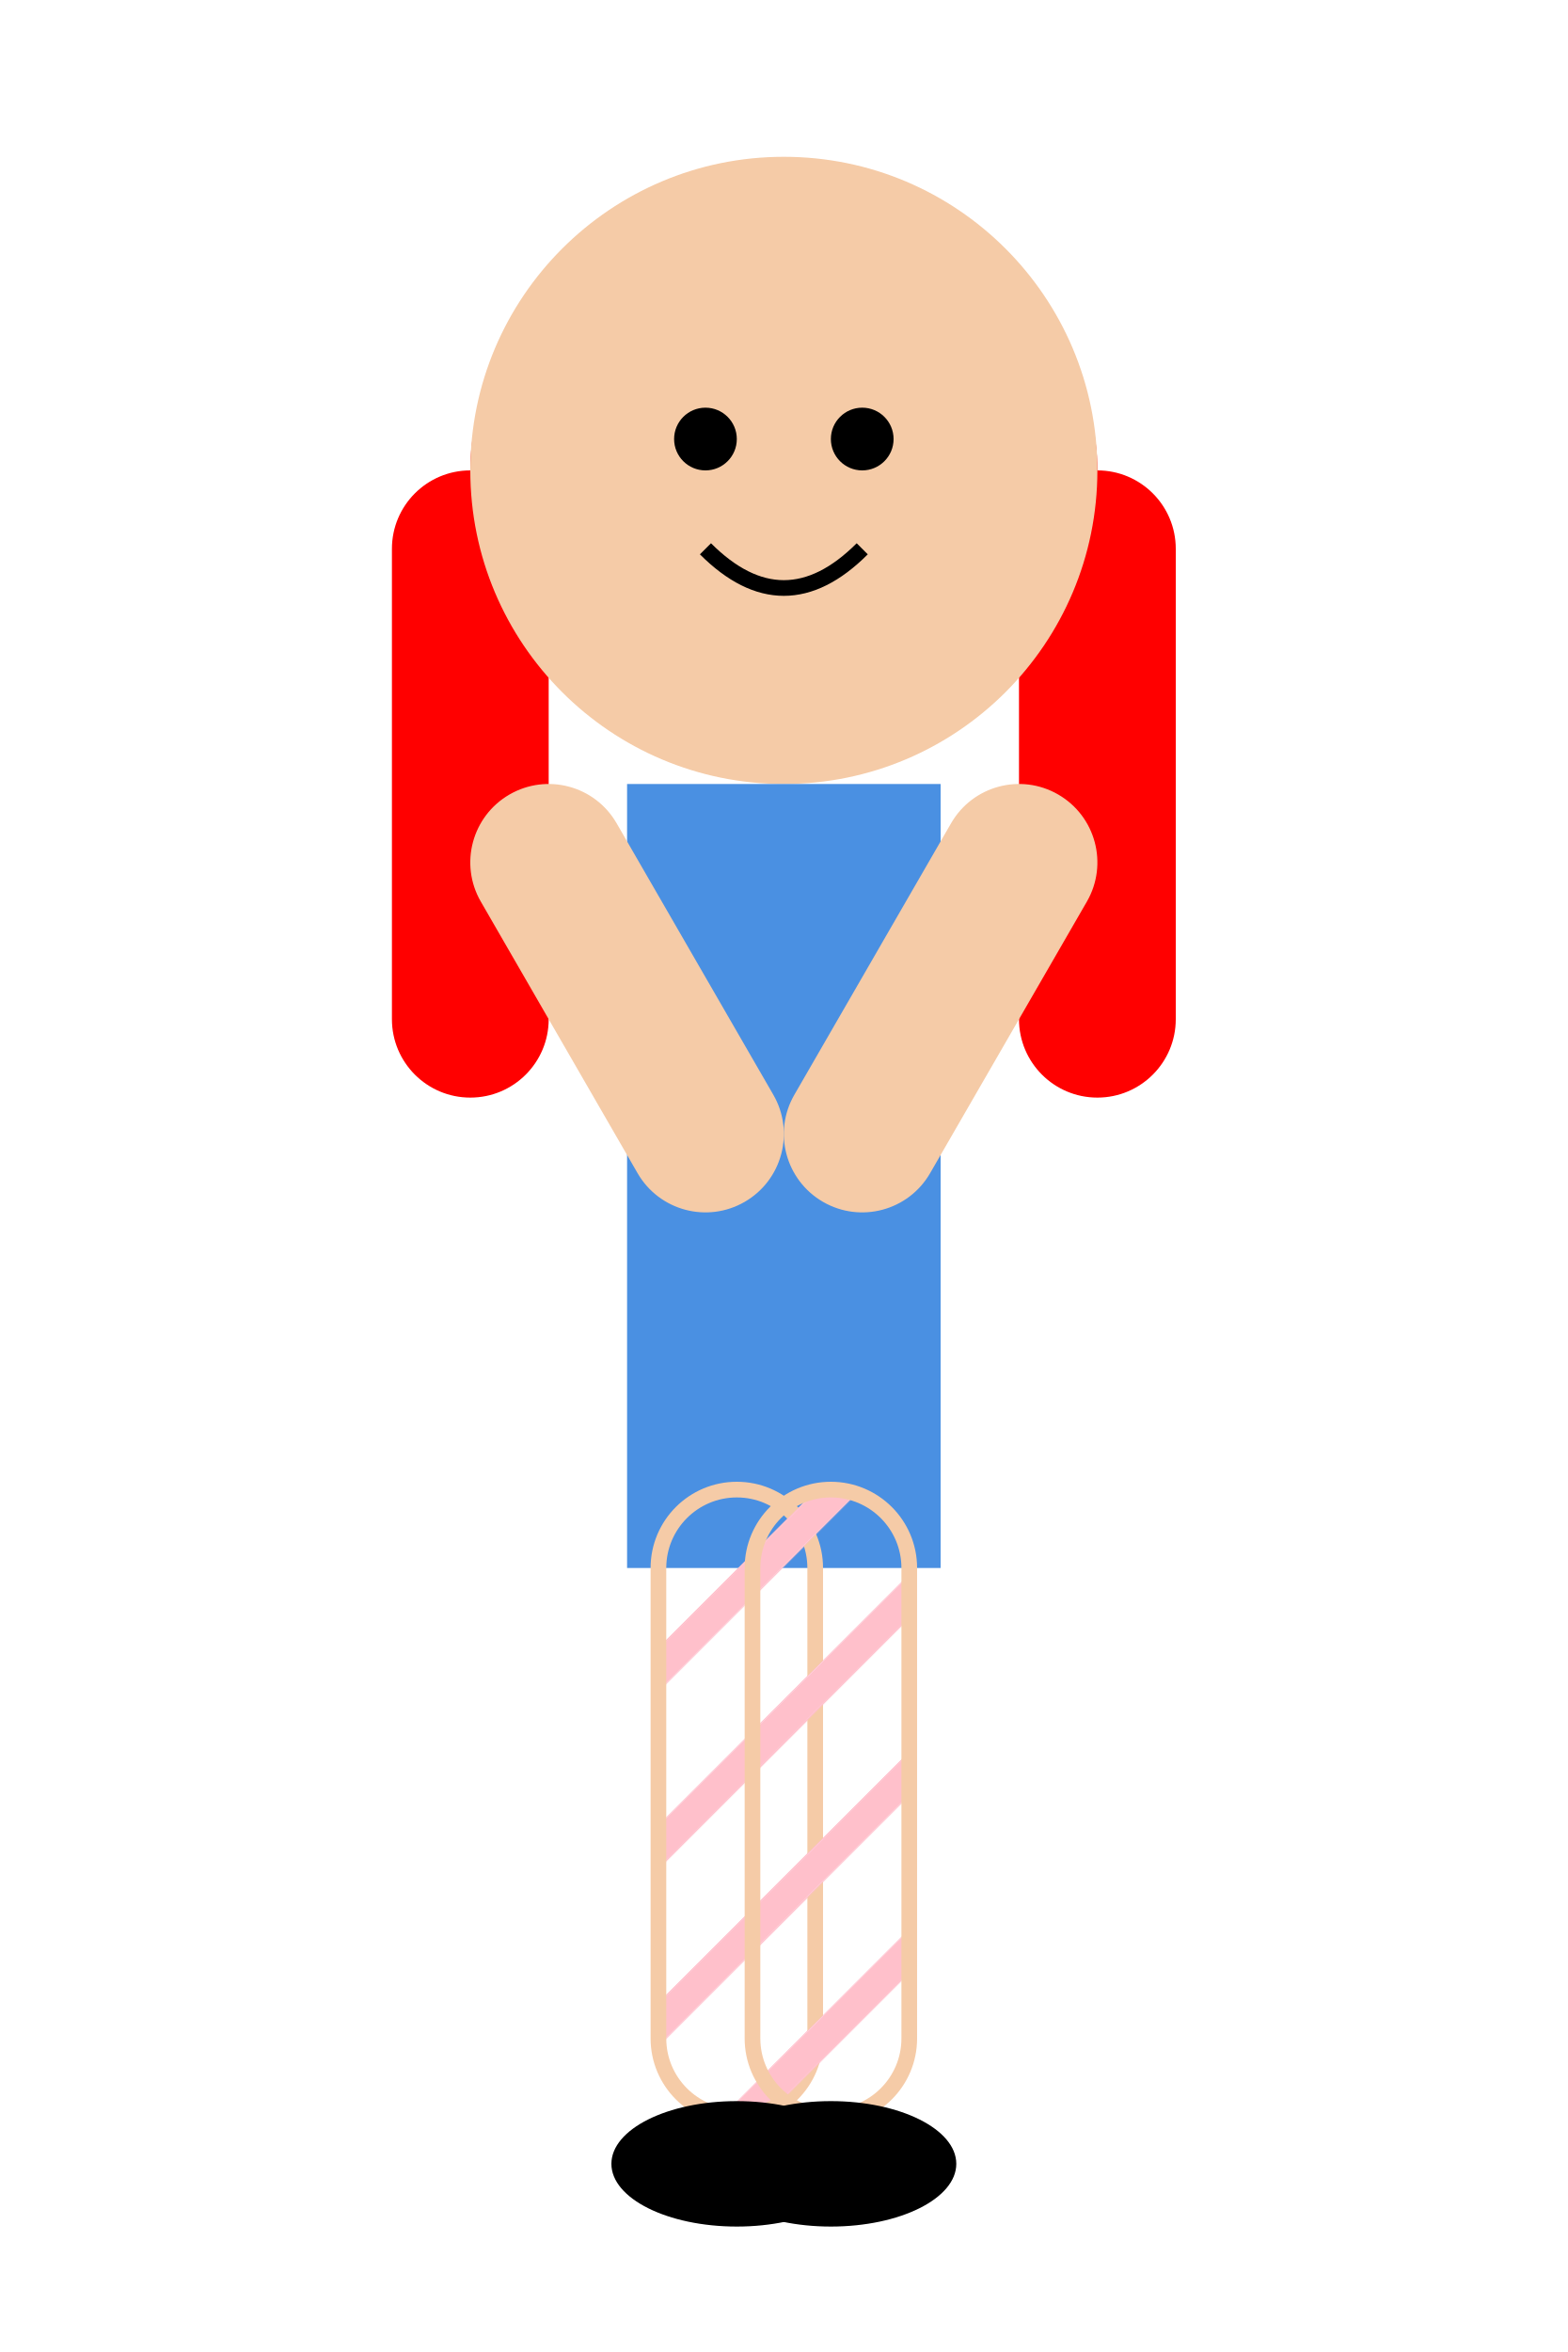
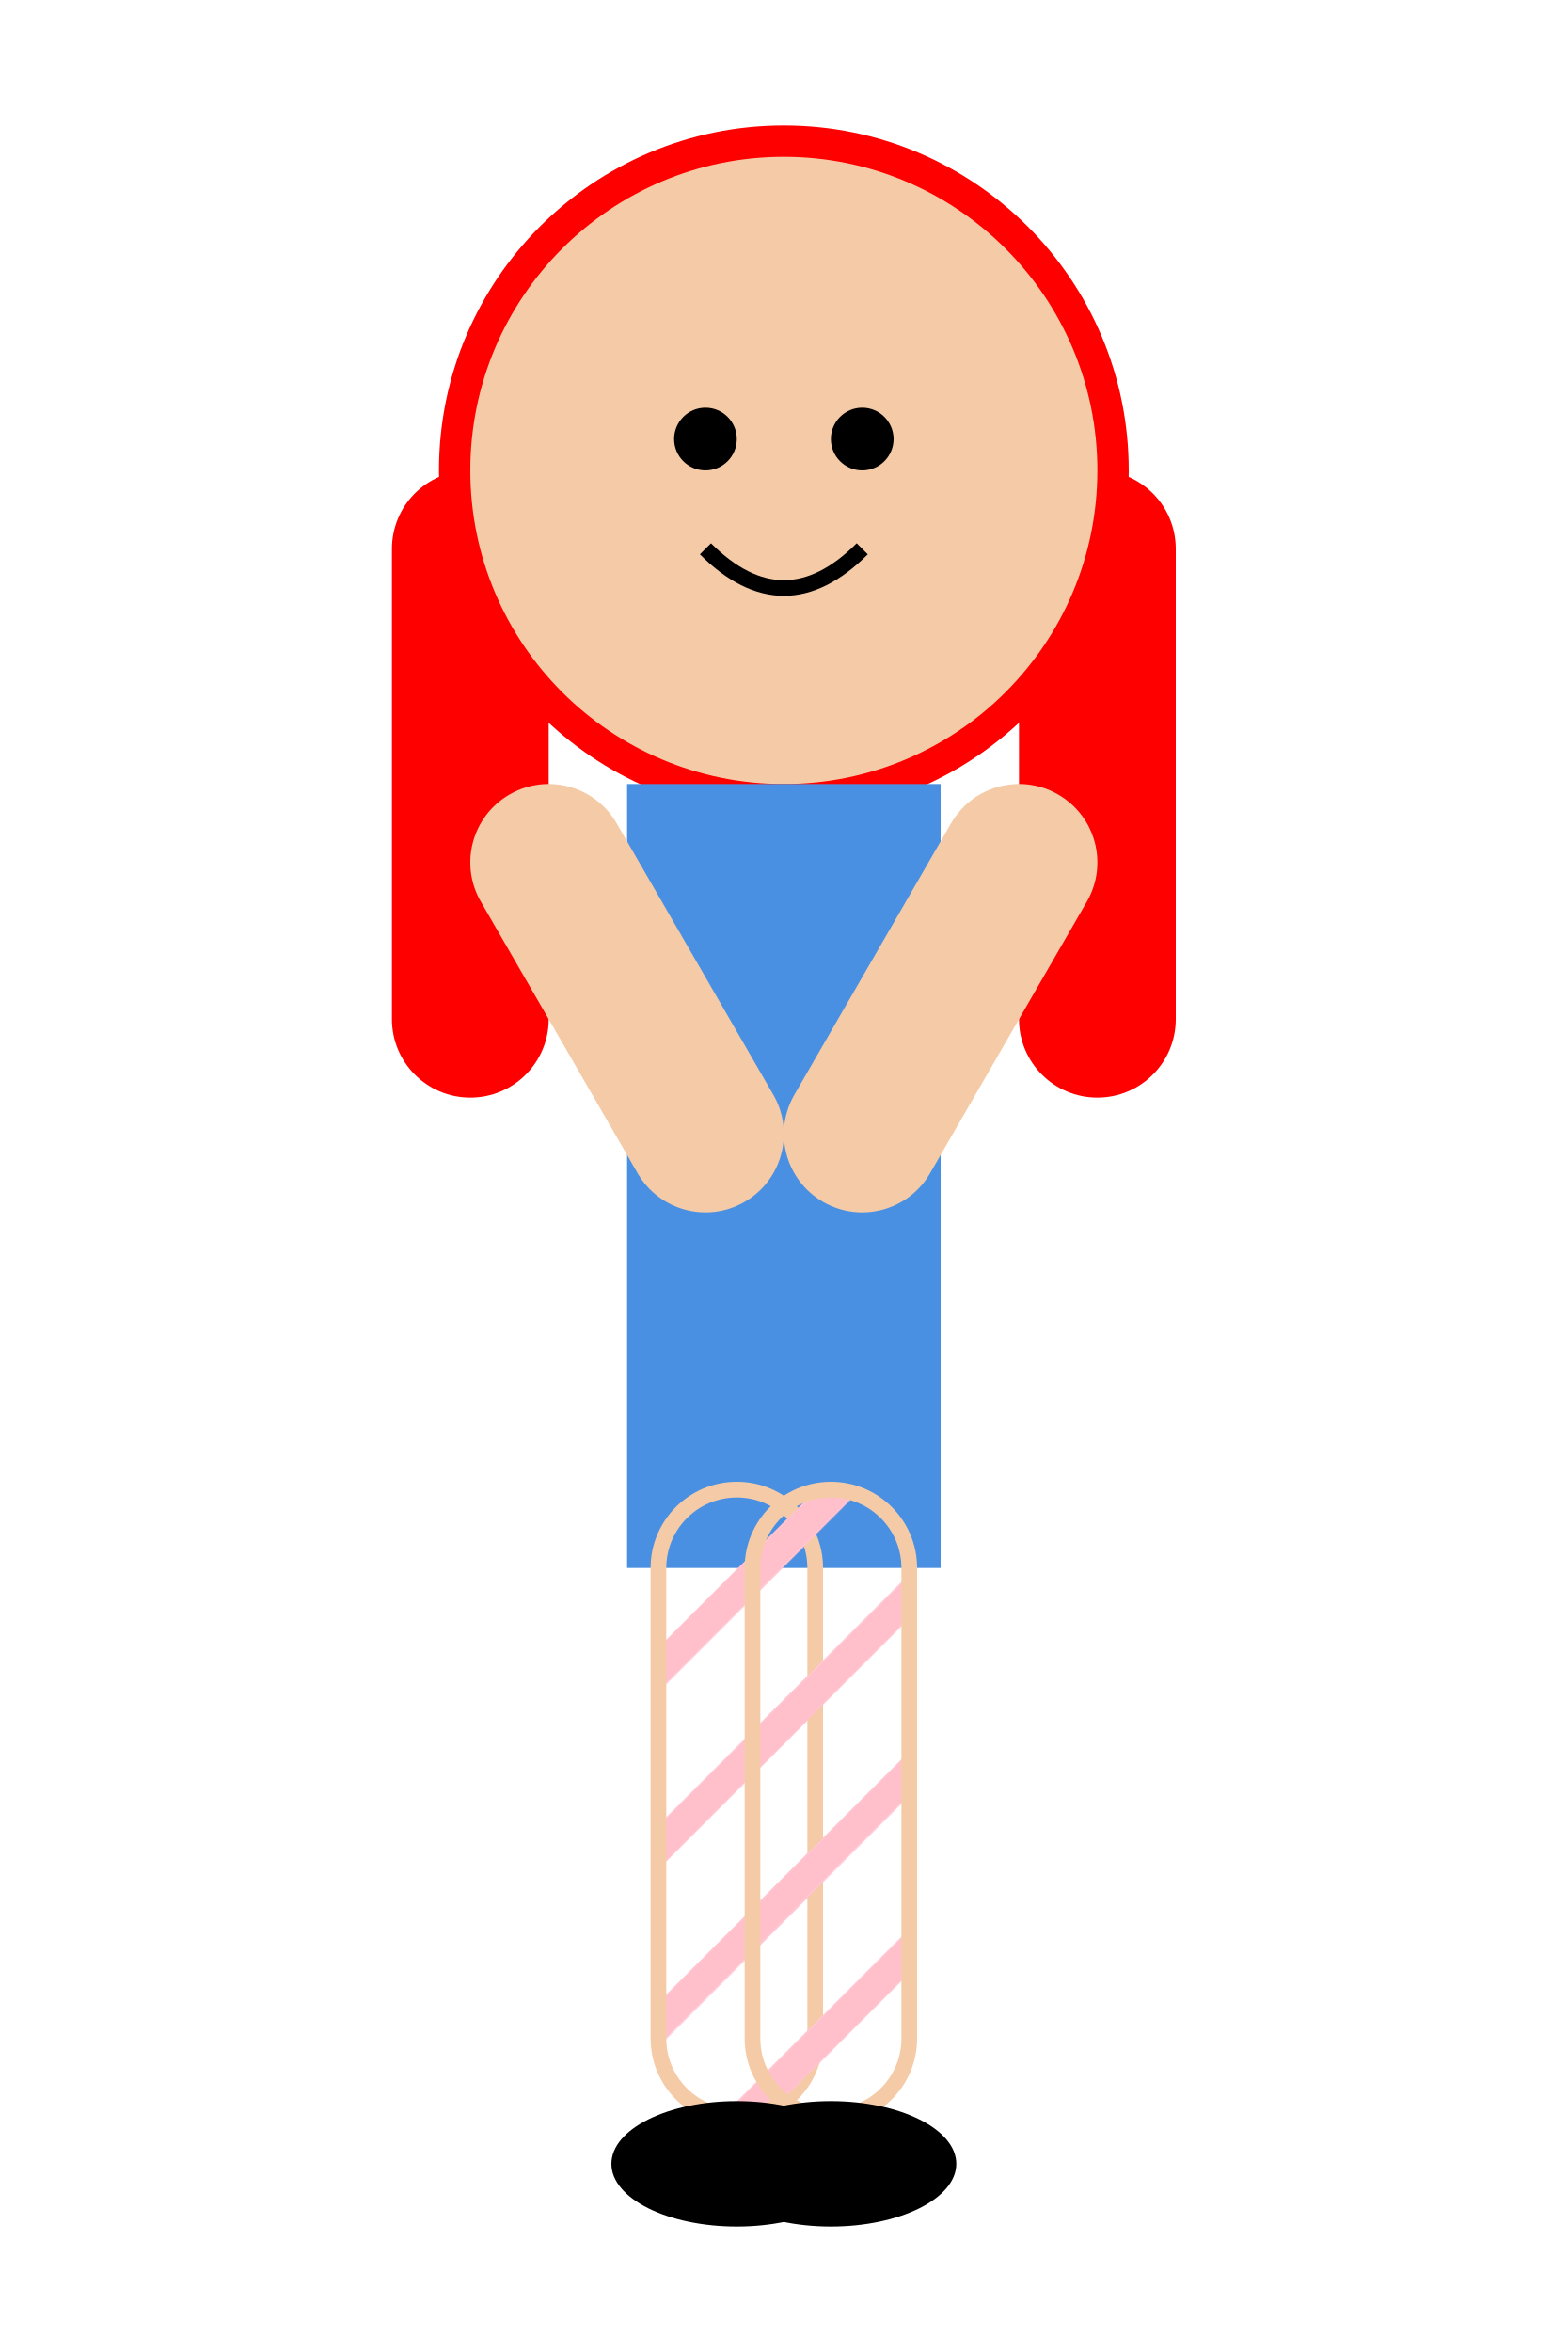
<svg xmlns="http://www.w3.org/2000/svg" id="girl-svg" width="100" height="150" viewBox="0 0 100 150">
  <defs>
    <pattern id="stripes" patternUnits="userSpaceOnUse" width="8" height="8" patternTransform="rotate(45)">
      <line x1="0" y1="0" x2="0" y2="8" stroke="#FFC0CB" stroke-width="4" />
    </pattern>
  </defs>
-   <path d="M 30 30 C 30 10, 70 10, 70 30 L 70 40 L 30 40 Z" fill="#FF0000" />
+   <circle cx="50" cy="30" r="22" fill="#FF0000" />
  <rect x="25" y="30" width="10" height="40" rx="5" fill="#FF0000" />
  <rect x="65" y="30" width="10" height="40" rx="5" fill="#FF0000" />
  <circle cx="50" cy="30" r="20" fill="#F5CBA7" />
  <circle cx="45" cy="28" r="2" fill="#000" />
  <circle cx="55" cy="28" r="2" fill="#000" />
  <path d="M 45 35 q 5 5 10 0" stroke="#000" stroke-width="1" fill="none" />
  <rect x="40" y="50" width="20" height="50" fill="#4A90E2" />
  <rect x="30" y="50" width="10" height="30" rx="5" fill="#F5CBA7" transform="rotate(-30, 35, 55)" />
  <rect x="60" y="50" width="10" height="30" rx="5" fill="#F5CBA7" transform="rotate(30, 65, 55)" />
  <rect x="42" y="95" width="10" height="40" rx="5" fill="url(#stripes)" stroke="#F5CBA7" stroke-width="1" />
  <rect x="48" y="95" width="10" height="40" rx="5" fill="url(#stripes)" stroke="#F5CBA7" stroke-width="1" />
  <ellipse cx="47" cy="138" rx="8" ry="4" fill="#000" />
  <ellipse cx="53" cy="138" rx="8" ry="4" fill="#000" />
</svg>
